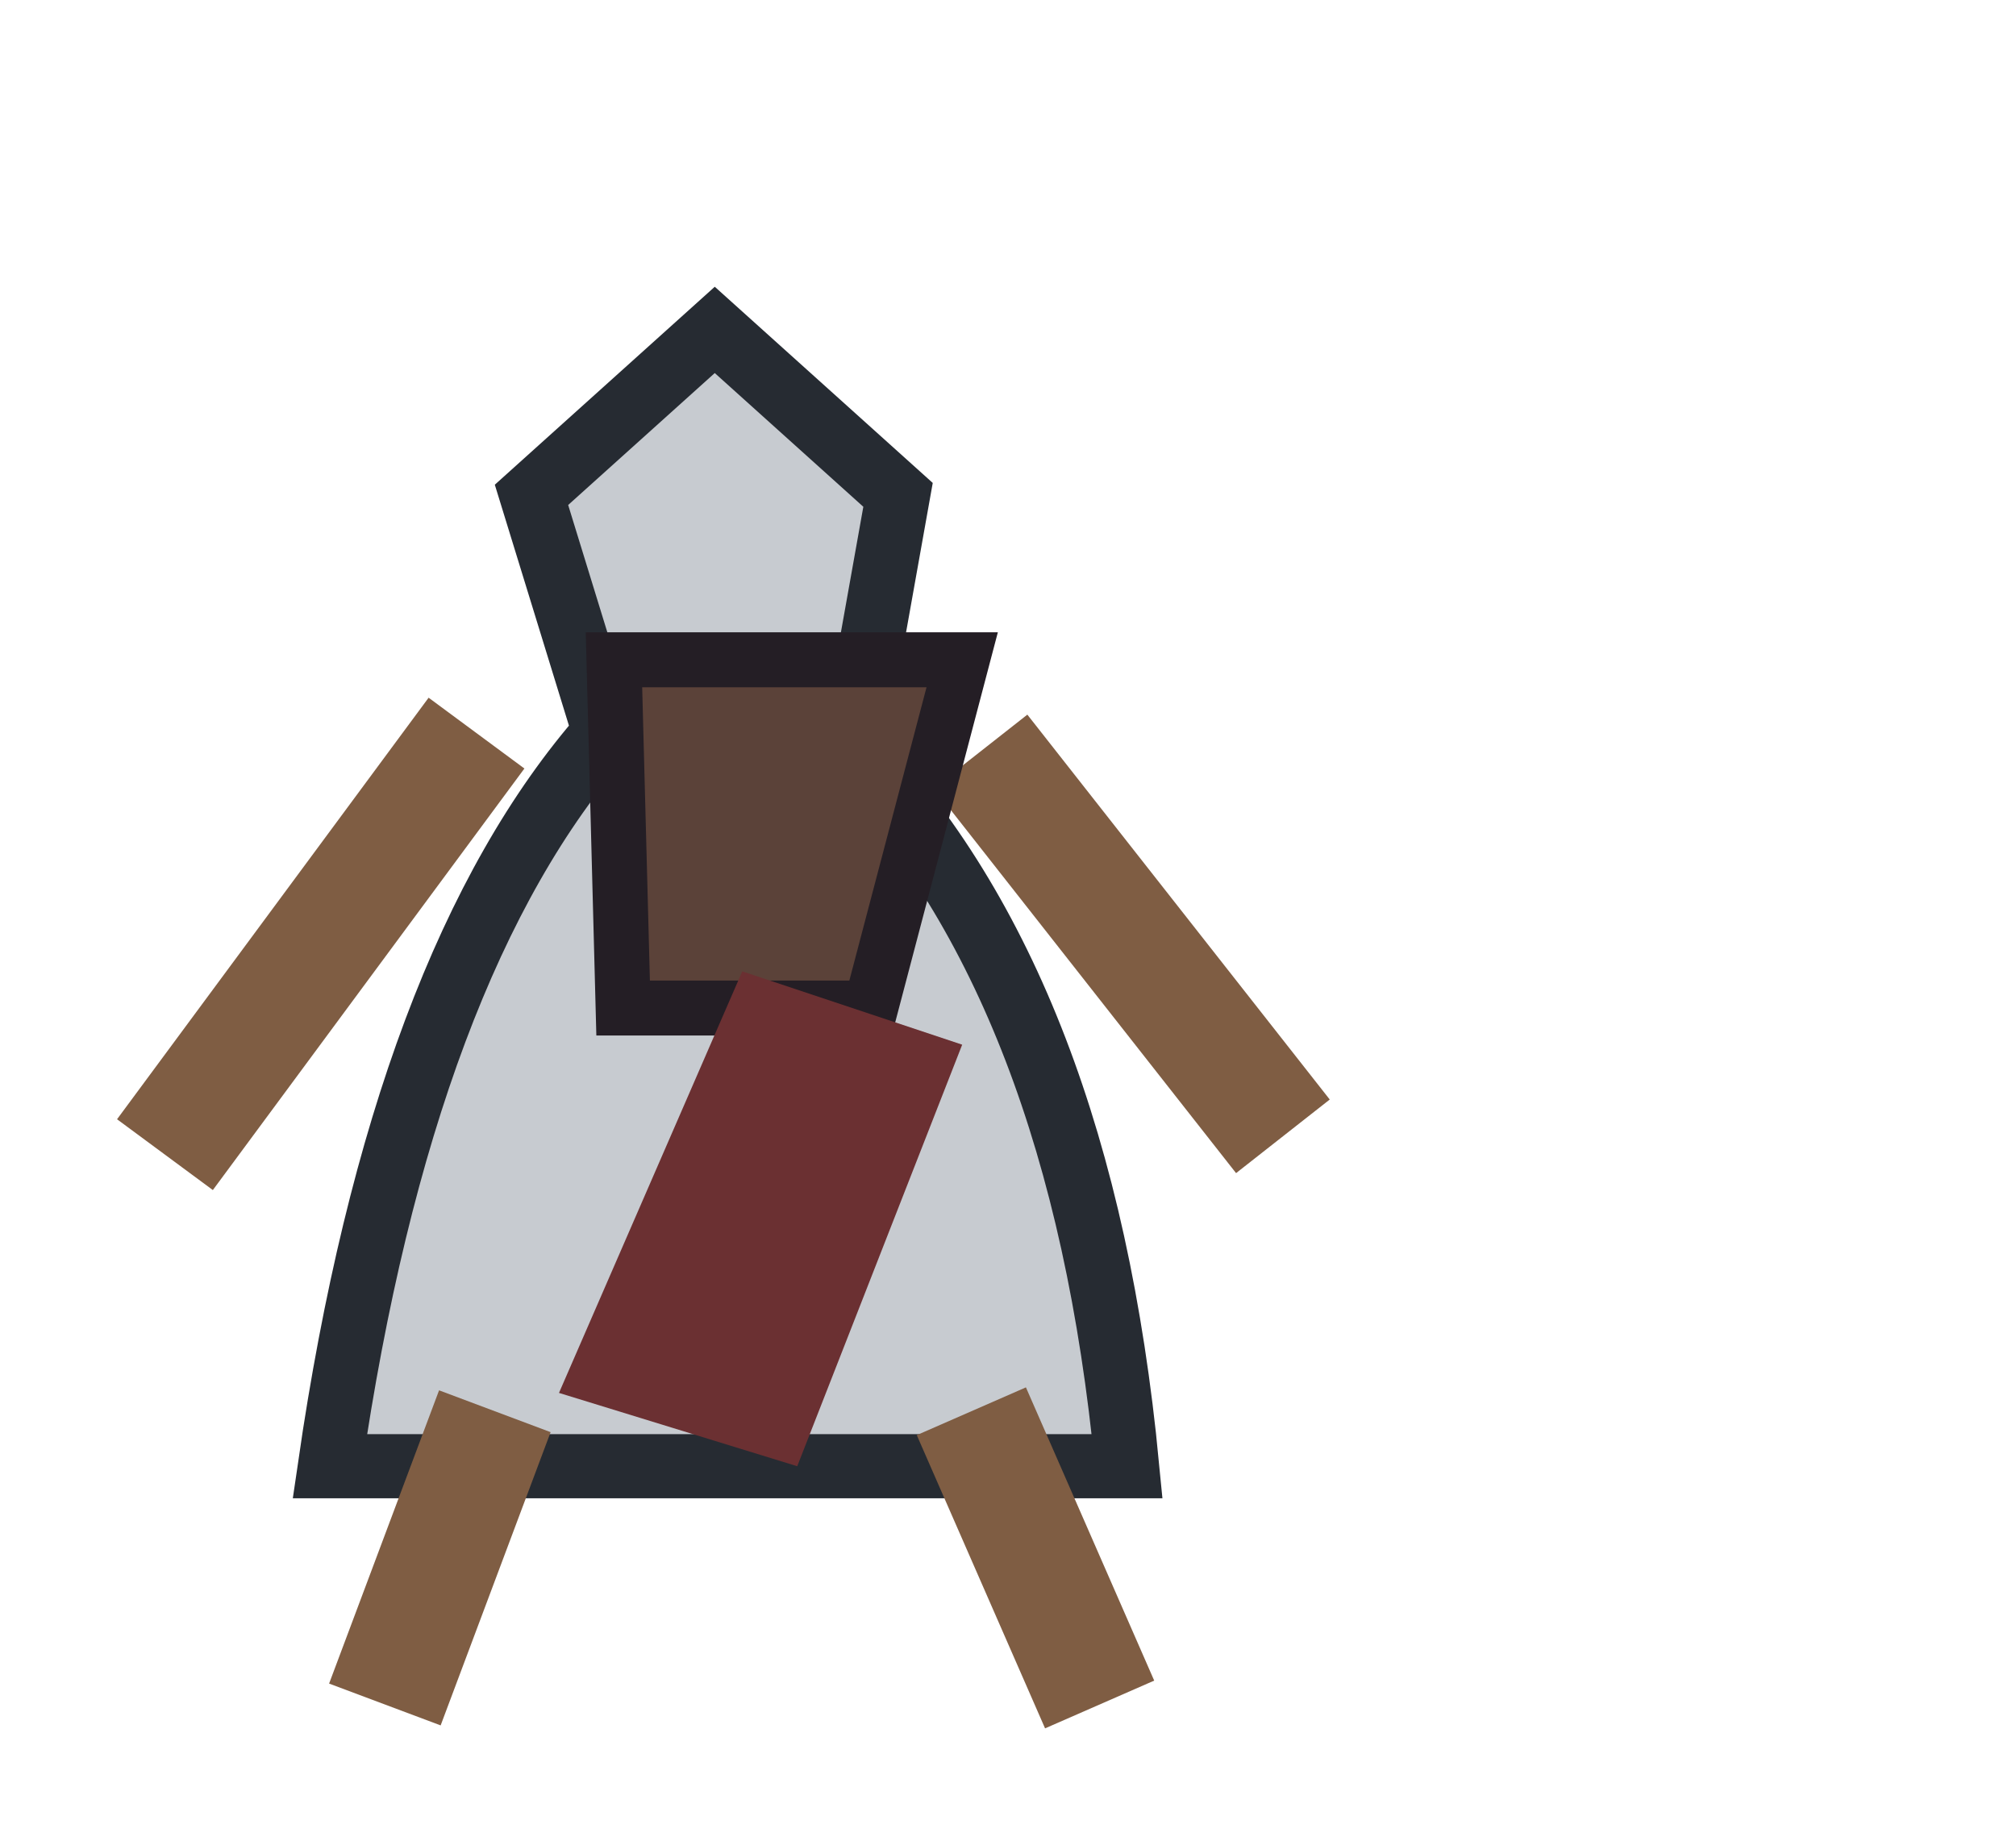
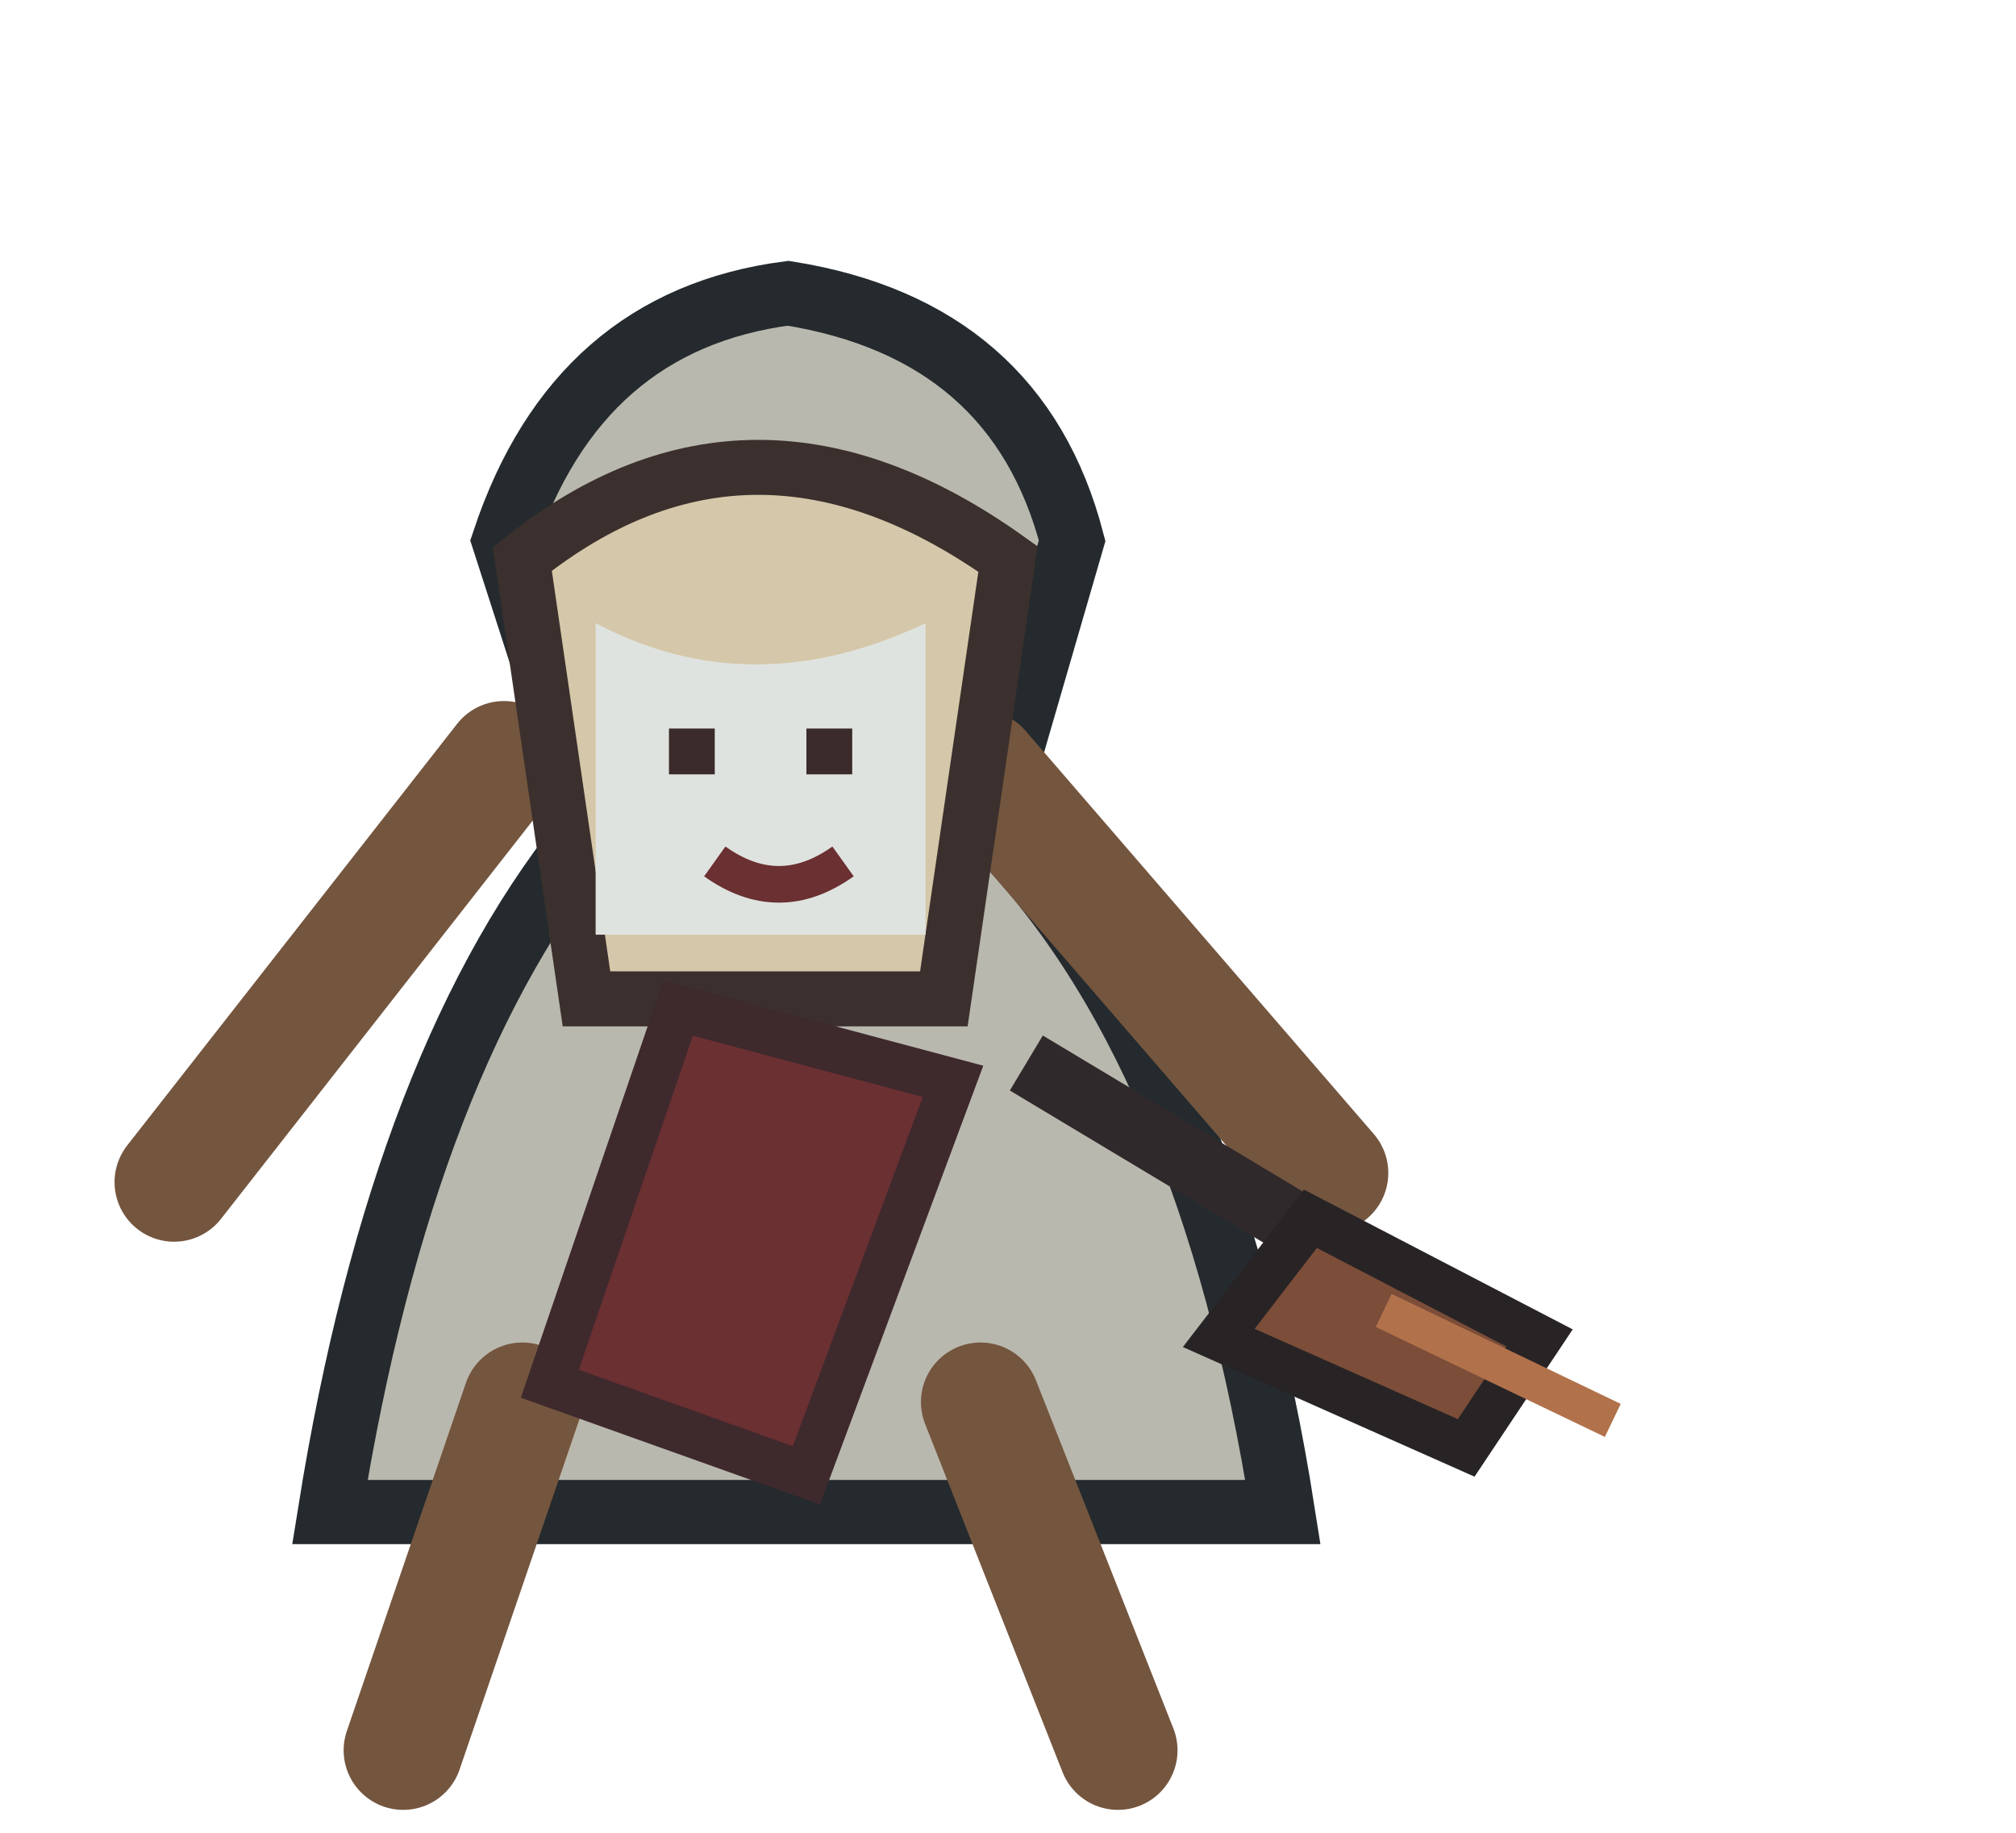
<svg xmlns="http://www.w3.org/2000/svg" viewBox="0 0 220 200">
-   <path d="M36 160q8-55 30-80l-8-26 20-18 20 18-5 28q25 26 30 78z" fill="#c7cbd0" stroke="#262b32" stroke-width="7" />
-   <path d="M52 80 18 126M107 82l33 42M54 154l-12 32M106 154l14 32" stroke="#7f5d43" stroke-width="13" />
-   <path d="M67 72h38l-10 38H68z" fill="#5b4239" stroke="#241e25" stroke-width="6" />
-   <path d="M81 106l24 8-18 46-26-8z" fill="#6b3032" />
+   <path d="M36 165q8-50 29-75l-10-31q8-24 31-27 25 4 31 27l-9 31q24 24 32 75z" fill="#b9b8ae" stroke="#242a2d" stroke-width="7" />
+   <path d="M55 83 19 129M107 84l38 44M57 153l-13 38M107 153l15 38" stroke="#74553e" stroke-width="13" stroke-linecap="round" />
+   <path d="M57 61q25-20 53 0l-7 48H64z" fill="#d5c7a9" stroke="#3b302d" stroke-width="6" />
+   <path d="M65 68q17 9 36 0v34H65z" fill="#dfe3df" />
+   <path d="M73 82h5M88 82h5" stroke="#3b2b2b" stroke-width="5" />
+   <path d="M78 94q7 5 14 0" fill="none" stroke="#6b3032" stroke-width="4" />
+   <path d="M74 110l30 8-16 43-28-10z" fill="#6b3032" stroke="#3e292d" stroke-width="5" />
+   <path d="M112 116l35 21" stroke="#30292b" stroke-width="7" />
+   <path d="M143 133l25 13-8 12-27-12z" fill="#7c4d38" stroke="#282426" stroke-width="5" />
+   <path d="M151 143l25 12" stroke="#b1724b" stroke-width="4" />
</svg>
